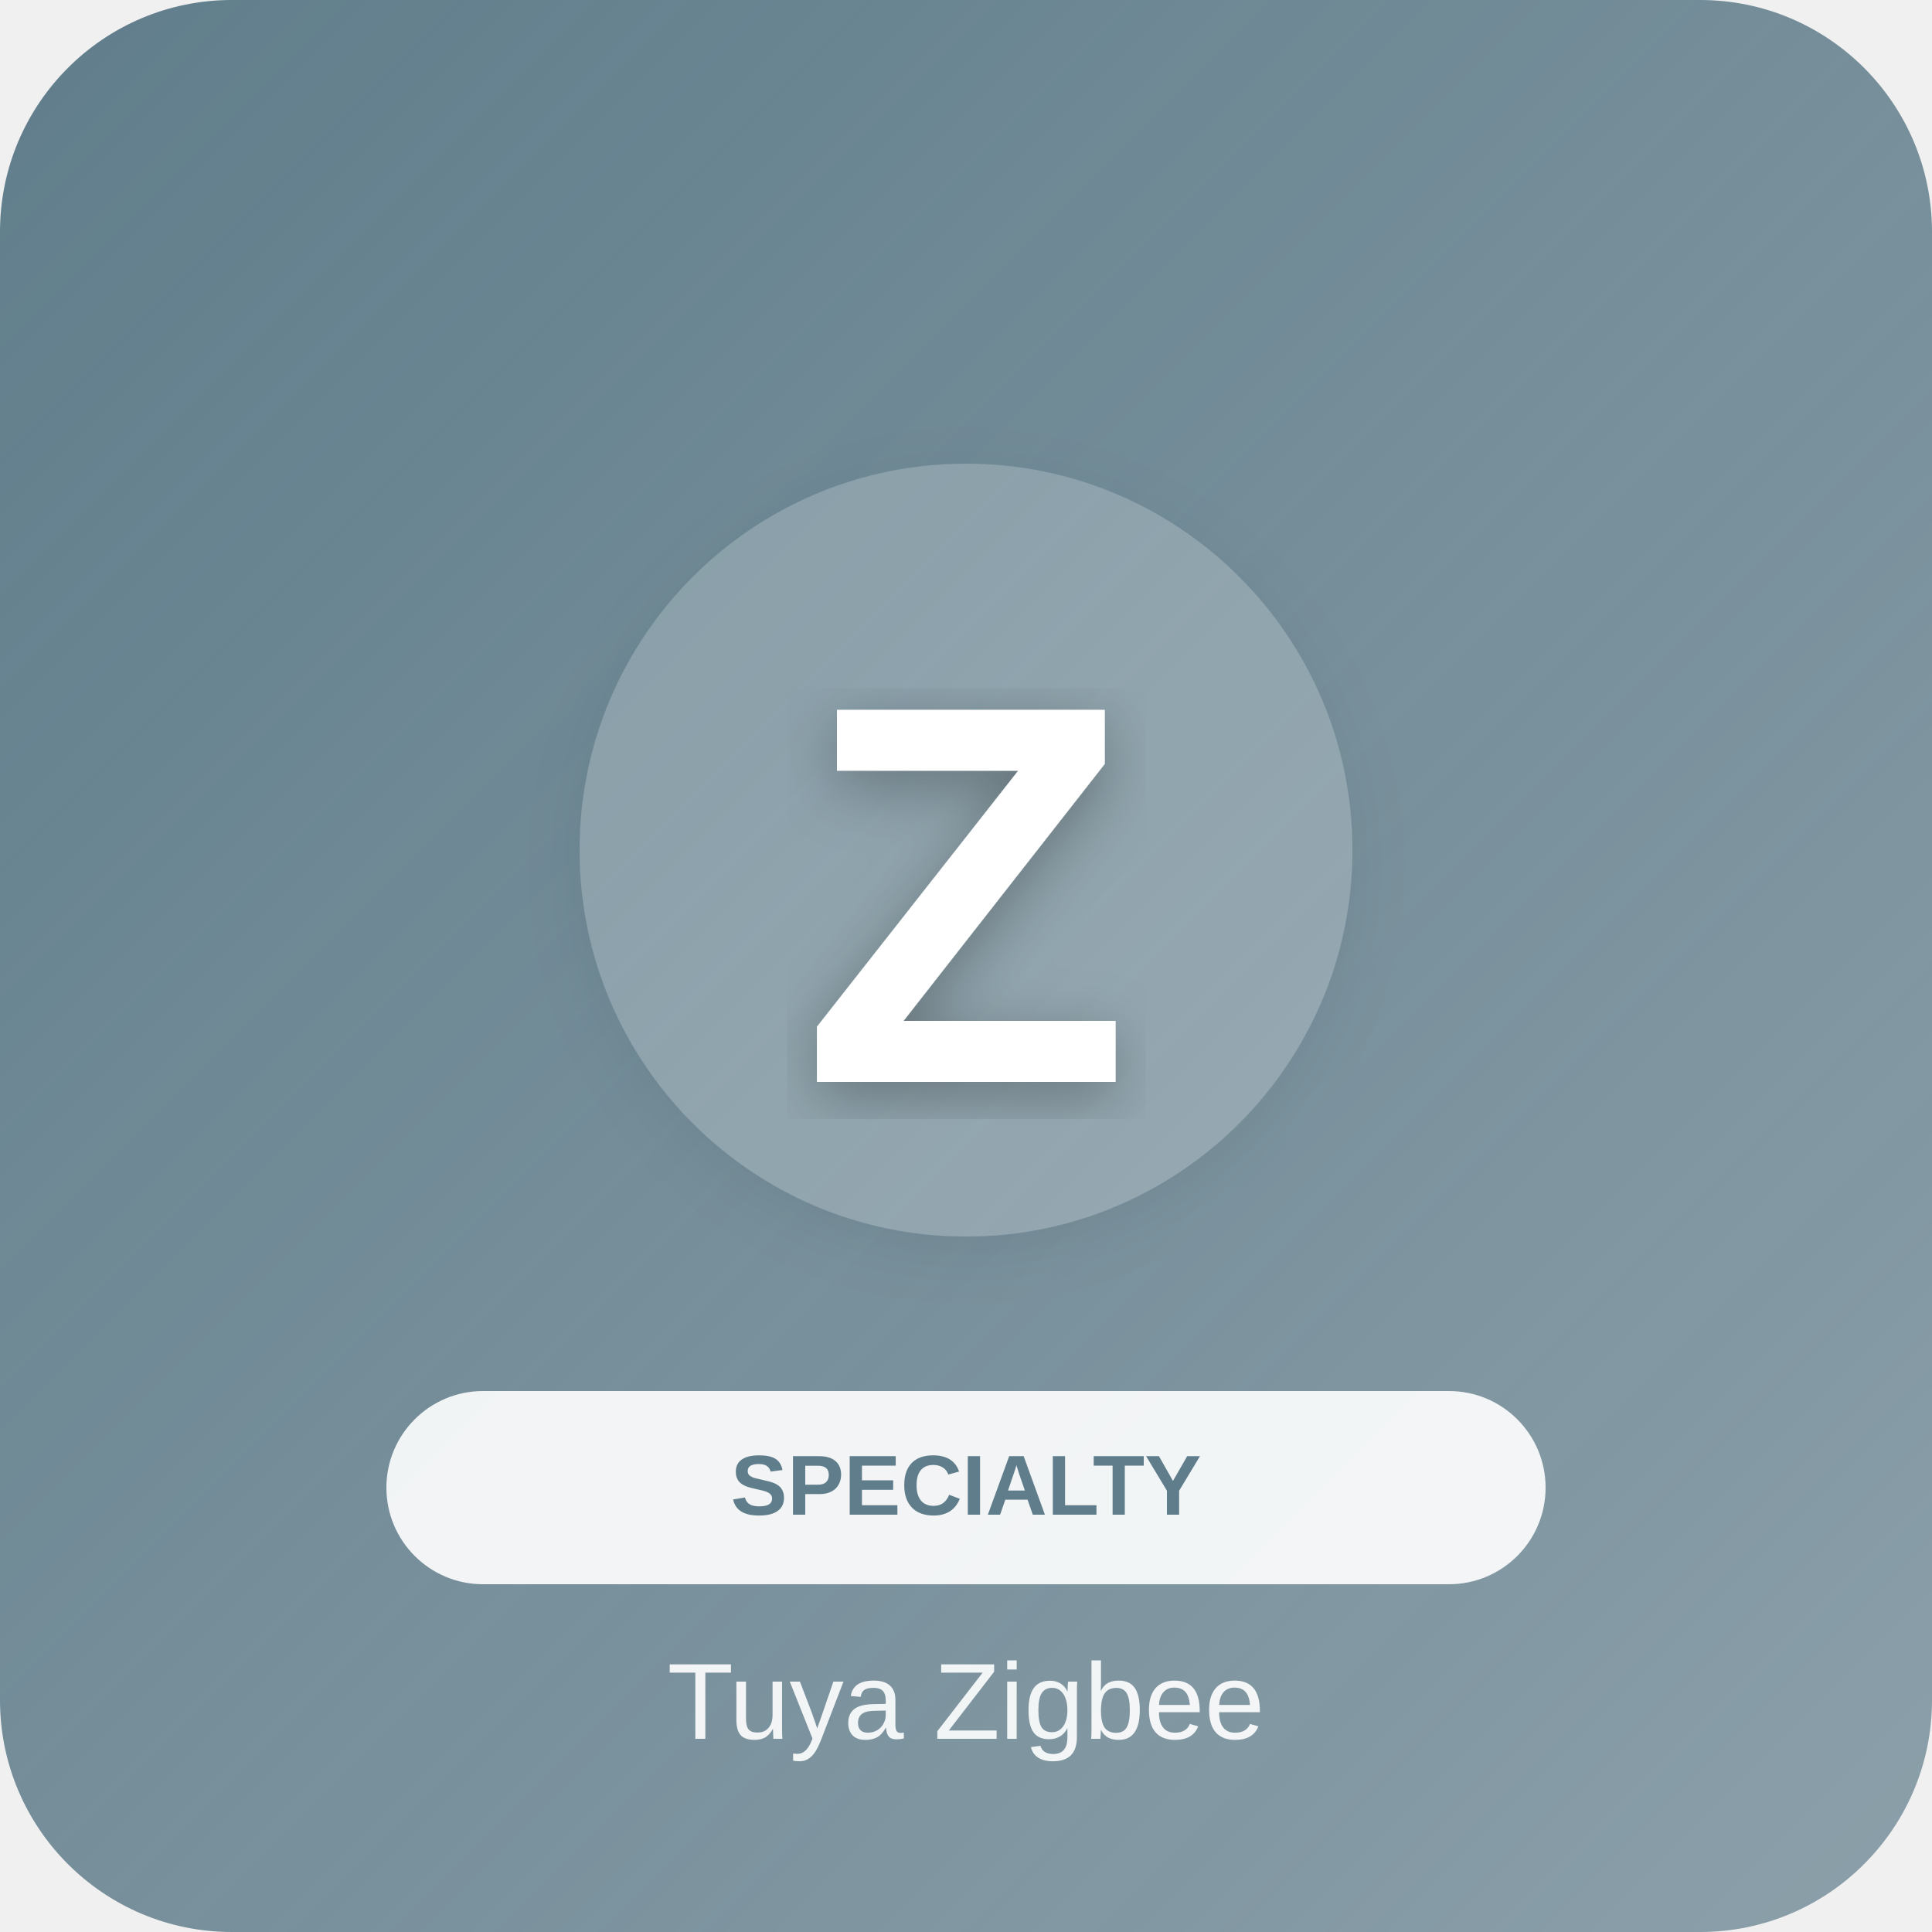
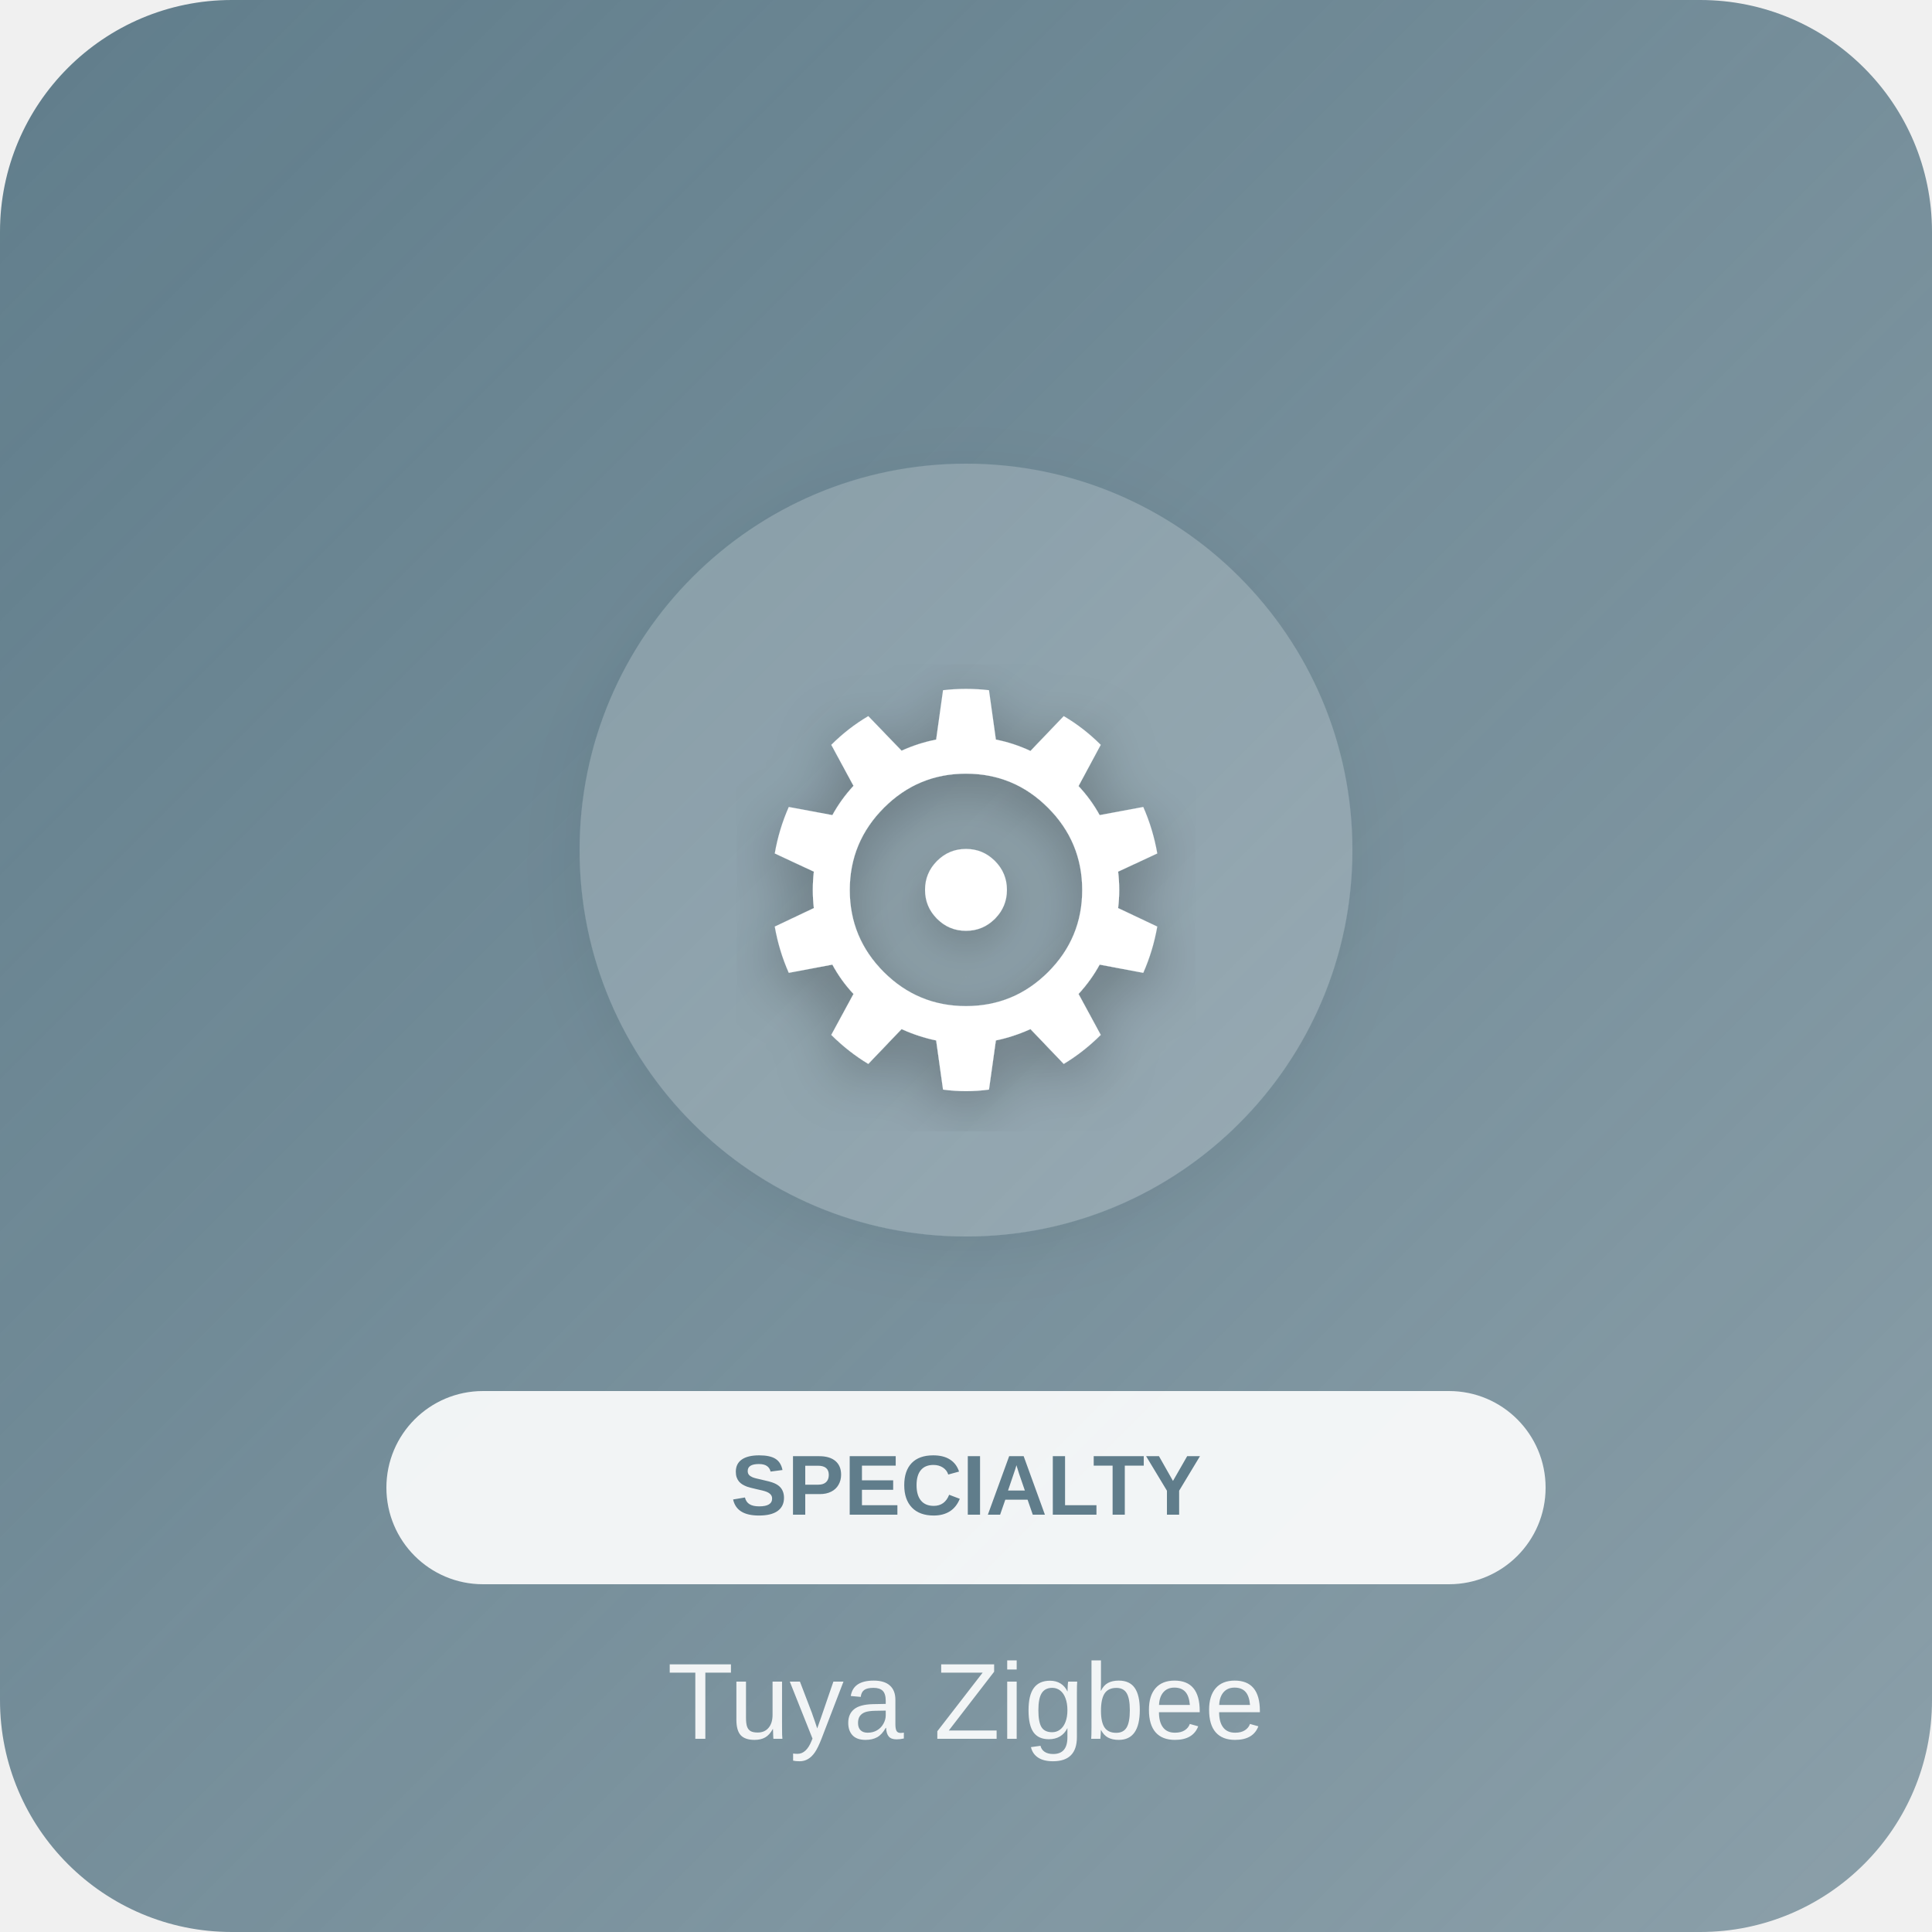
<svg xmlns="http://www.w3.org/2000/svg" width="500" height="500">
  <defs>
    <linearGradient id="grad_specialty" x1="0%" y1="0%" x2="100%" y2="100%">
      <stop offset="0%" style="stop-color:#607D8B;stop-opacity:1" />
      <stop offset="100%" style="stop-color:#607D8B;stop-opacity:0.7" />
    </linearGradient>
    <filter id="shadow">
      <feDropShadow dx="0" dy="4" stdDeviation="8" flood-opacity="0.3" />
    </filter>
  </defs>
  <rect width="500" height="500" fill="url(#grad_specialty)" rx="60" />
  <circle cx="250" cy="220" r="100" fill="white" opacity="0.2" filter="url(#shadow)" />
-   <text x="250" y="280" font-family="Arial, sans-serif" font-size="140" fill="white" text-anchor="middle" font-weight="bold" filter="url(#shadow)">Z</text>
+   <text x="250" y="280" font-family="Arial, sans-serif" font-size="140" fill="white" text-anchor="middle" font-weight="bold" filter="url(#shadow)">⚙️</text>
  <rect x="100" y="360" width="300" height="50" rx="25" fill="white" opacity="0.9" />
  <text x="250" y="392" font-family="Arial, sans-serif" font-size="22" fill="#607D8B" text-anchor="middle" font-weight="bold">SPECIALTY</text>
  <text x="250" y="450" font-family="Arial, sans-serif" font-size="28" fill="white" text-anchor="middle" opacity="0.9" font-weight="300">Tuya Zigbee</text>
</svg>
